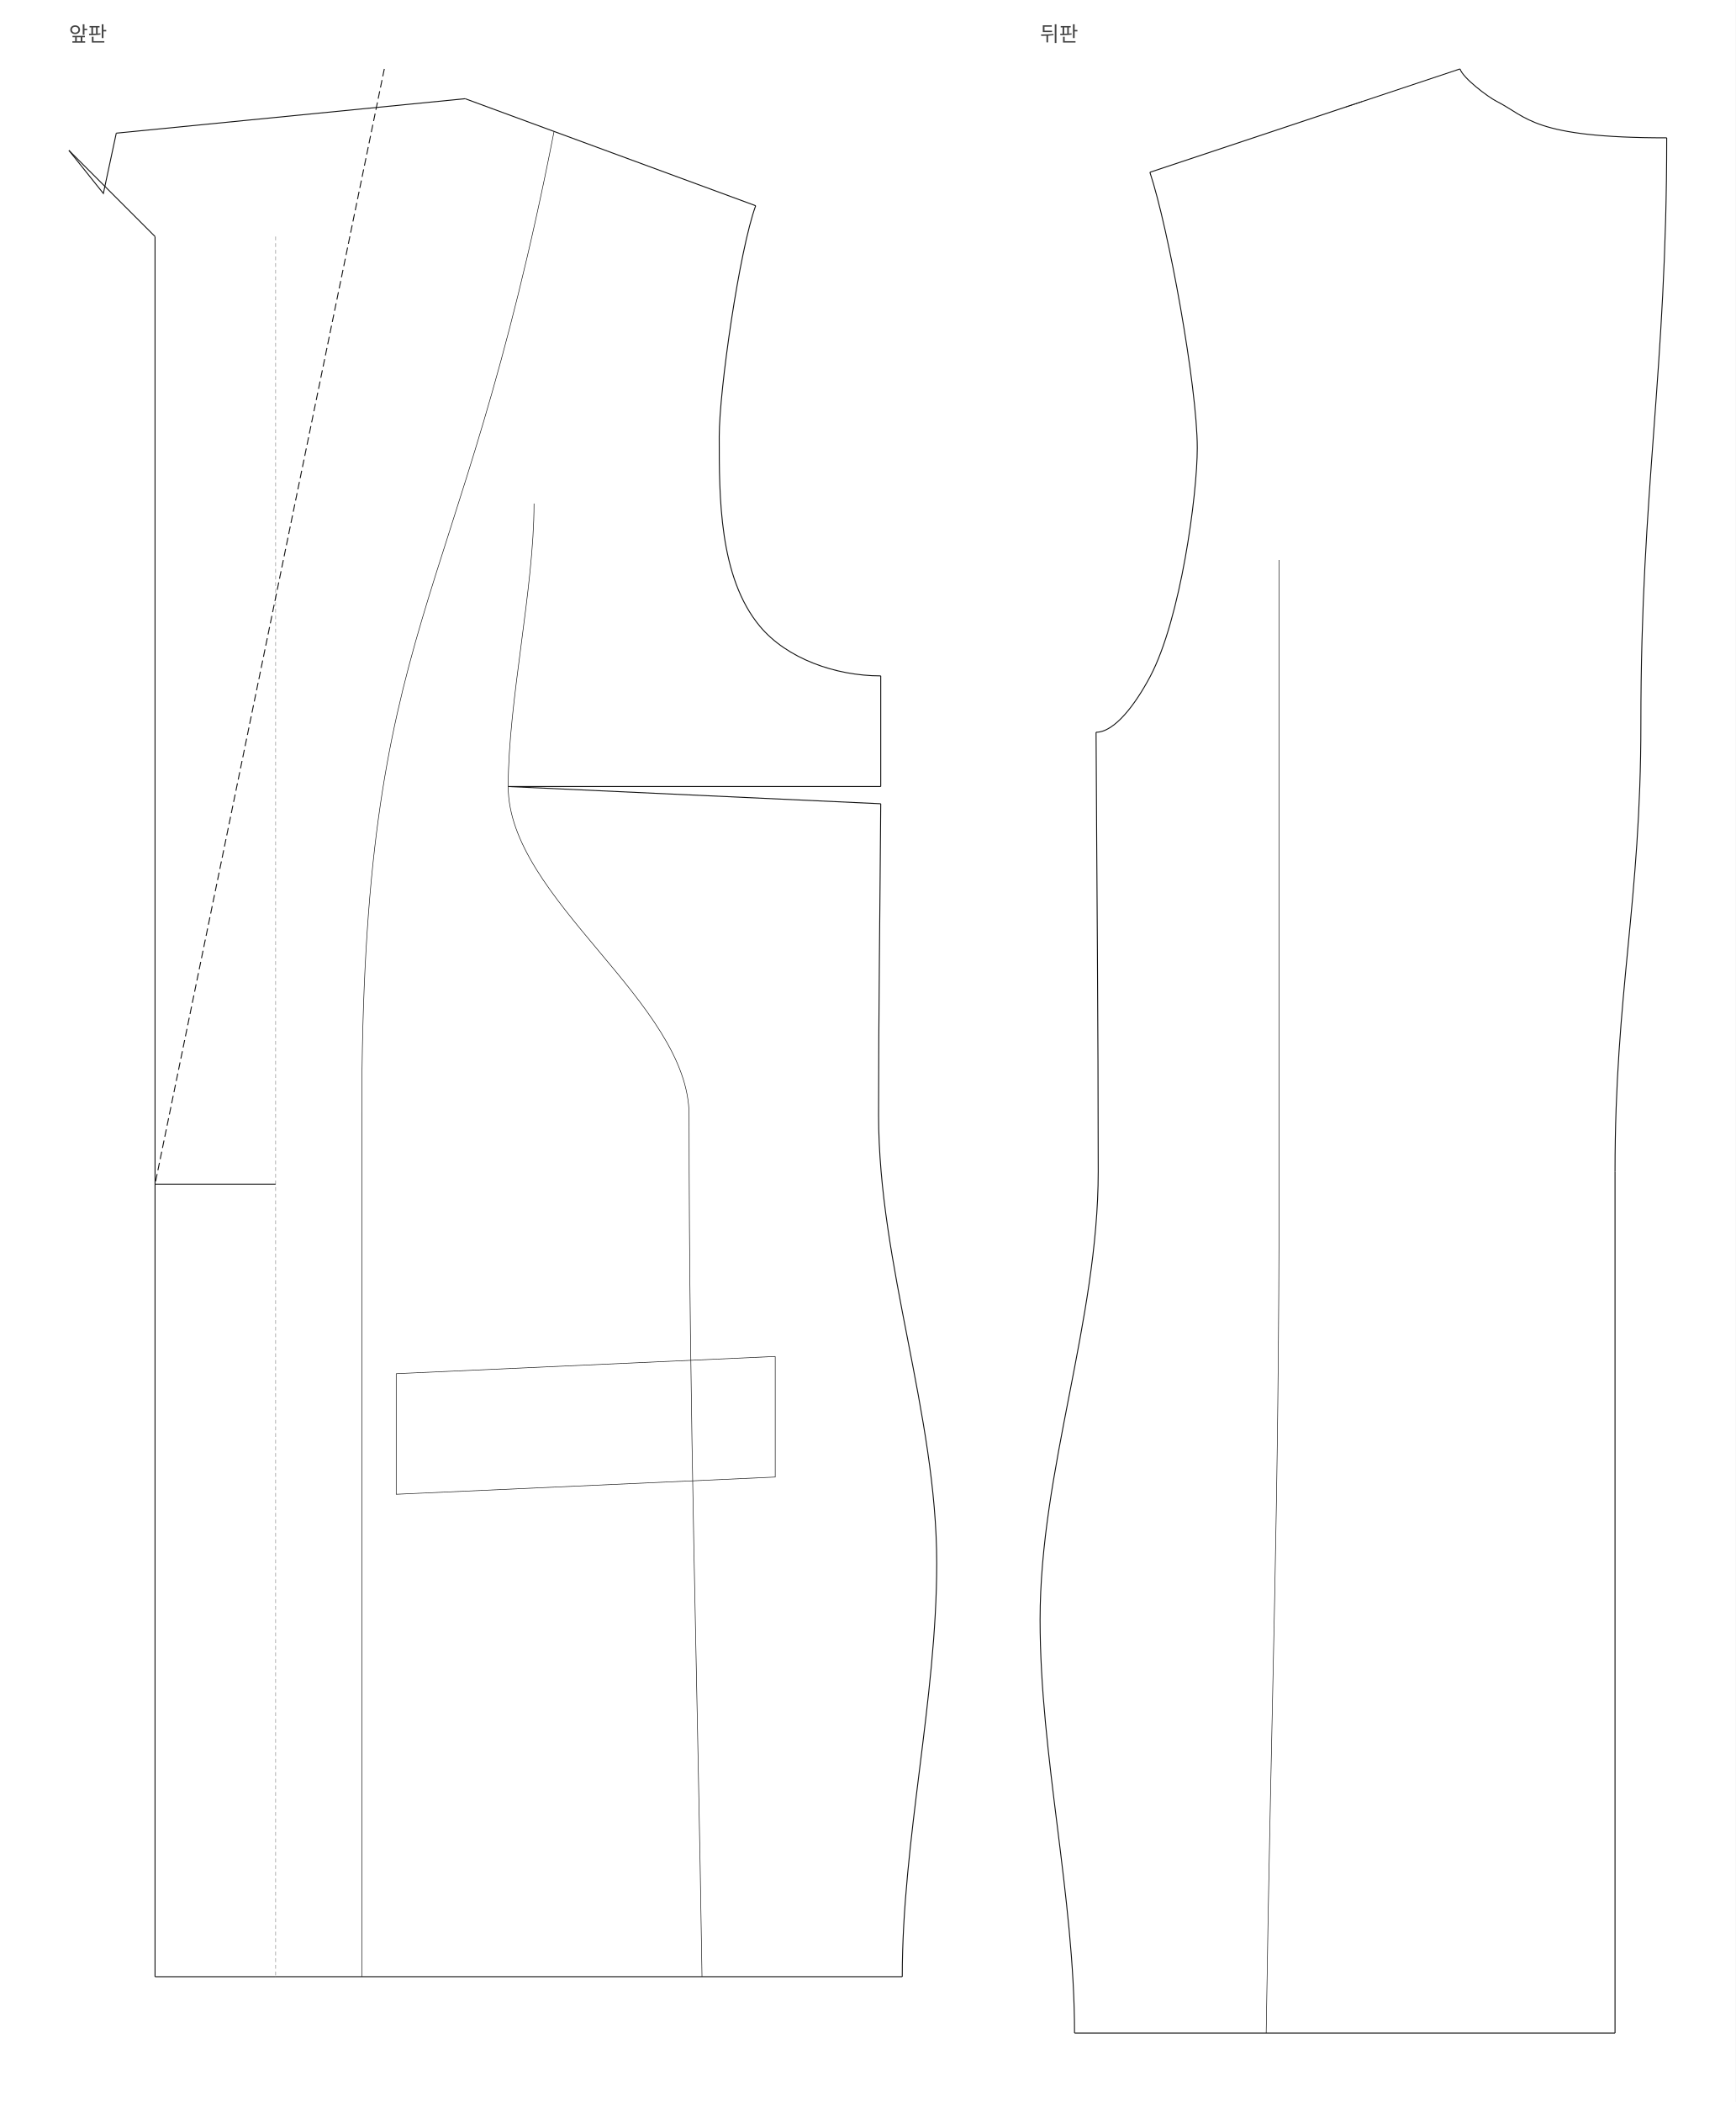
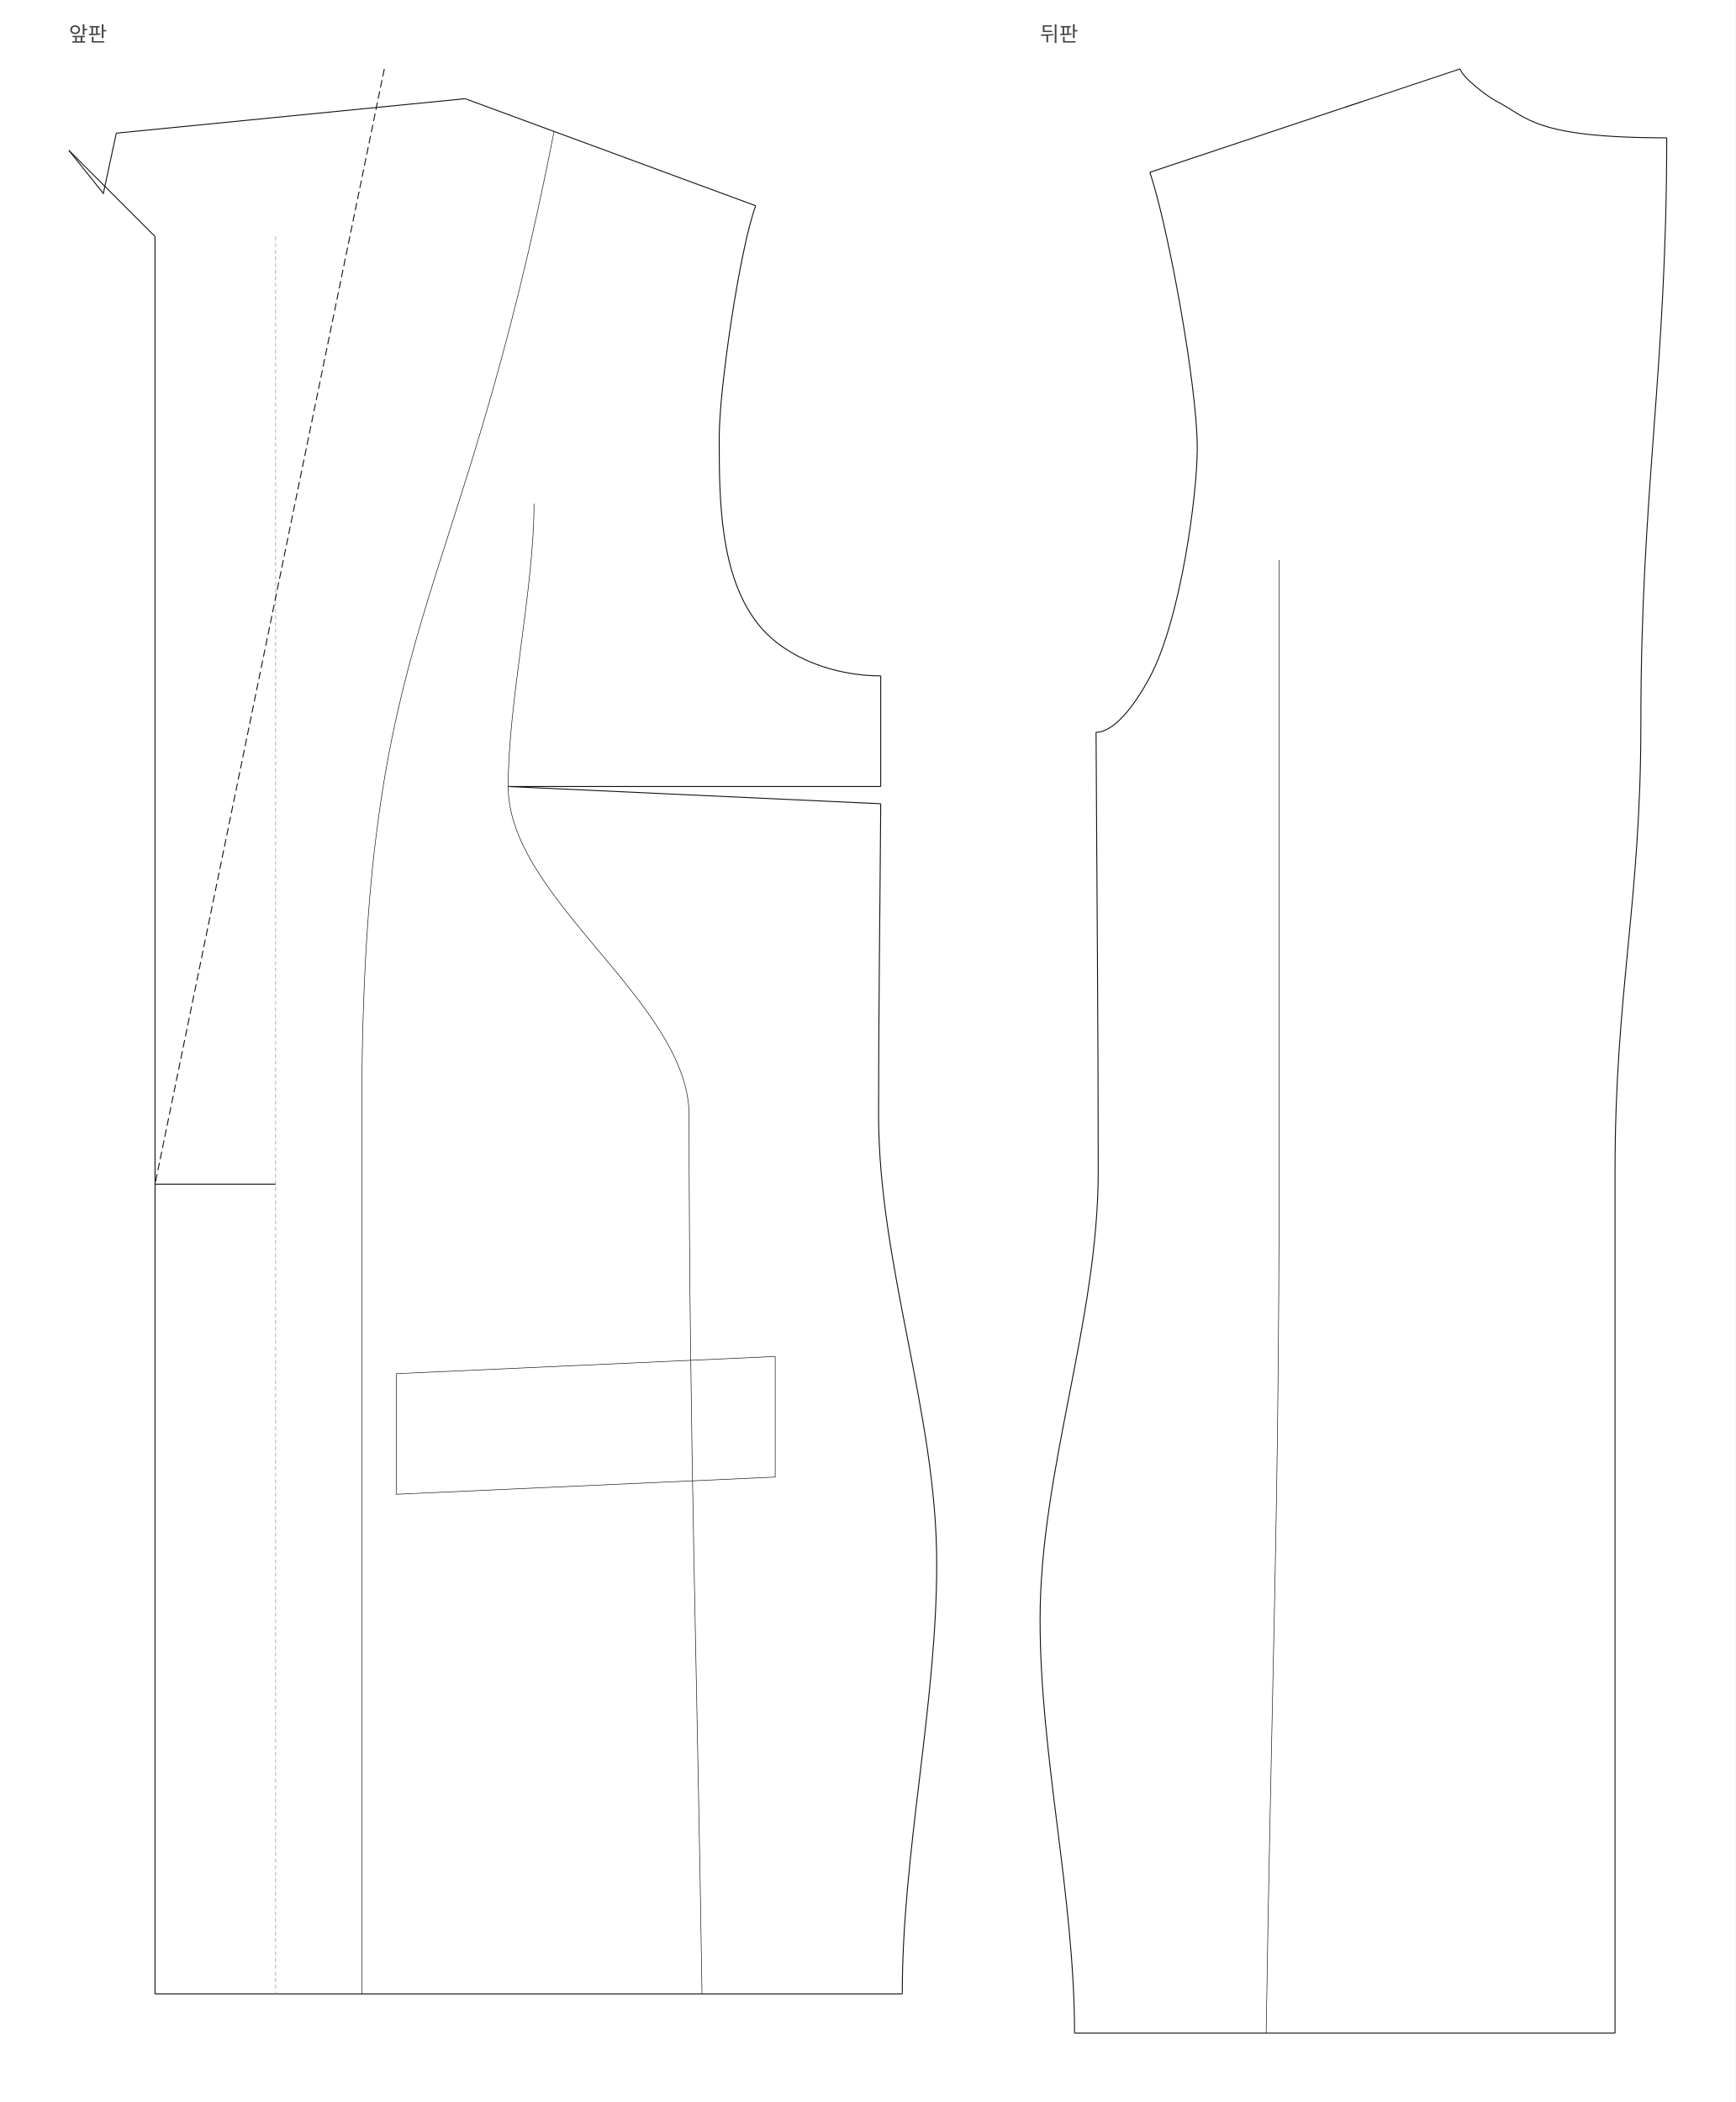
<svg xmlns="http://www.w3.org/2000/svg" width="639.762mm" height="774.7mm" viewBox="0 0 639.762 774.7">
  <rect width="100%" height="100%" fill="white" />
  <g id="앞판">
    <g id="outline" fill="none" stroke="#111" stroke-width="0.35">
      <path d="M171.45 36.374L278.549 75.822" />
      <path d="M278.549 75.822C272.597 91.982 265.112 143.652 265.112 160.873C265.112 183.071 264.988 212.761 280.154 230.882C290.028 242.679 307.818 249.099 324.644 249.099" />
      <path d="M324.644 249.099L324.644 289.877" />
-       <path d="M324.644 296.227C324.382 334.11 323.85 373.14 323.85 411.024C323.85 465.964 345.281 521.184 345.281 576.124C345.281 626.59 332.581 678.058 332.581 728.524" />
-       <path d="M101.6 728.524C193.993 728.524 240.189 728.524 332.581 728.524" />
-       <path d="M57.15 87.174L57.15 728.524" />
-       <path d="M57.15 728.524L101.6 728.524" />
+       <path d="M324.644 296.227C324.382 334.11 323.85 373.14 323.85 411.024C323.85 465.964 345.281 521.184 345.281 576.124C345.281 628.679 332.581 682.319 332.581 734.874" />
+       <path d="M101.6 734.874C193.993 734.874 240.189 734.874 332.581 734.874" />
+       <path d="M57.15 87.174L57.15 734.874" />
+       <path d="M57.15 734.874L101.6 734.874" />
      <path d="M171.45 36.374L42.862 49.074" />
      <path d="M42.862 49.074L38.1 71.299L25.4 55.424" />
      <path d="M25.4 55.424L57.15 87.174" />
    </g>
    <g id="dart" fill="none" stroke="#111" stroke-width="0.35">
      <path d="M324.644 289.877L187.325 289.877L324.644 296.227" />
    </g>
    <g id="construction" fill="none" stroke="#888" stroke-width="0.21" stroke-dasharray="1.4,1.05">
-       <path d="M101.6 87.174L101.6 728.524" />
+       <path d="M101.6 87.174L101.6 734.874" />
    </g>
    <g id="mark" fill="none" stroke="#111" stroke-width="0.21">
-       <path d="M196.85 185.599C196.85 217.013 187.325 258.464 187.325 289.877C187.325 331.362 254 369.539 254 411.024C254 522.161 257.096 617.399 258.762 728.524" />
+       <path d="M196.85 185.599C196.85 217.013 187.325 258.464 187.325 289.877C187.325 331.362 254 369.539 254 411.024C254 524.384 257.096 621.526 258.762 734.874" />
      <path d="M146.05 506.274L285.75 499.924" />
      <path d="M146.05 506.274L146.05 550.724L285.75 544.374L285.75 499.924" />
-       <path d="M204.223 48.445C168.786 229.734 133.35 226.304 133.35 411.024C133.35 538.024 133.35 601.524 133.35 728.524" />
+       <path d="M204.223 48.445C168.786 229.734 133.35 226.304 133.35 411.024C133.35 540.564 133.35 605.334 133.35 734.874" />
    </g>
    <g id="notch" fill="none" stroke="#111" stroke-width="0.35">
      <path d="M101.6 436.424L57.15 436.424" />
    </g>
    <g id="fold" fill="none" stroke="#111" stroke-width="0.35" stroke-dasharray="2.8,1.4">
      <path d="M141.657 25.4L57.15 436.424" />
    </g>
    <text x="25.4" y="15.24" font-size="7.62" font-family="sans-serif" fill="#444">앞판</text>
  </g>
  <g id="뒤판">
    <g id="outline" fill="none" stroke="#111" stroke-width="0.35">
      <path d="M538.163 25.4C539.301 28.814 548.421 35.706 551.633 37.33C563.084 43.12 564.96 50.8 614.362 50.8" />
      <path d="M423.862 63.5C430.708 84.038 441.325 142.42 441.325 165.1C441.325 182.301 435.23 228.053 423.961 249.336C418.602 259.456 410.889 269.875 404.019 269.875" />
      <path d="M614.362 50.8C614.362 137.244 604.837 180.256 604.837 266.7C604.837 332.85 595.312 365.65 595.312 431.8" />
      <path d="M595.312 431.8L595.312 749.3" />
      <path d="M538.163 25.4L423.862 63.5" />
      <path d="M404.019 269.875C404.281 323.31 404.812 378.364 404.812 431.8C404.812 486.74 383.381 541.96 383.381 596.9C383.381 647.366 396.081 698.834 396.081 749.3" />
      <path d="M595.312 749.3C515.62 749.3 475.774 749.3 396.081 749.3" />
    </g>
    <g id="mark" fill="none" stroke="#111" stroke-width="0.21">
      <path d="M502.018 37.448L495.994 39.456" />
      <path d="M471.487 206.375C471.487 230.505 471.487 242.57 471.487 266.7C471.487 332.74 471.487 365.76 471.487 431.8C471.487 558.814 468.63 622.3 466.725 749.3" />
    </g>
    <text x="383.381" y="15.24" font-size="7.62" font-family="sans-serif" fill="#444">뒤판</text>
  </g>
</svg>
